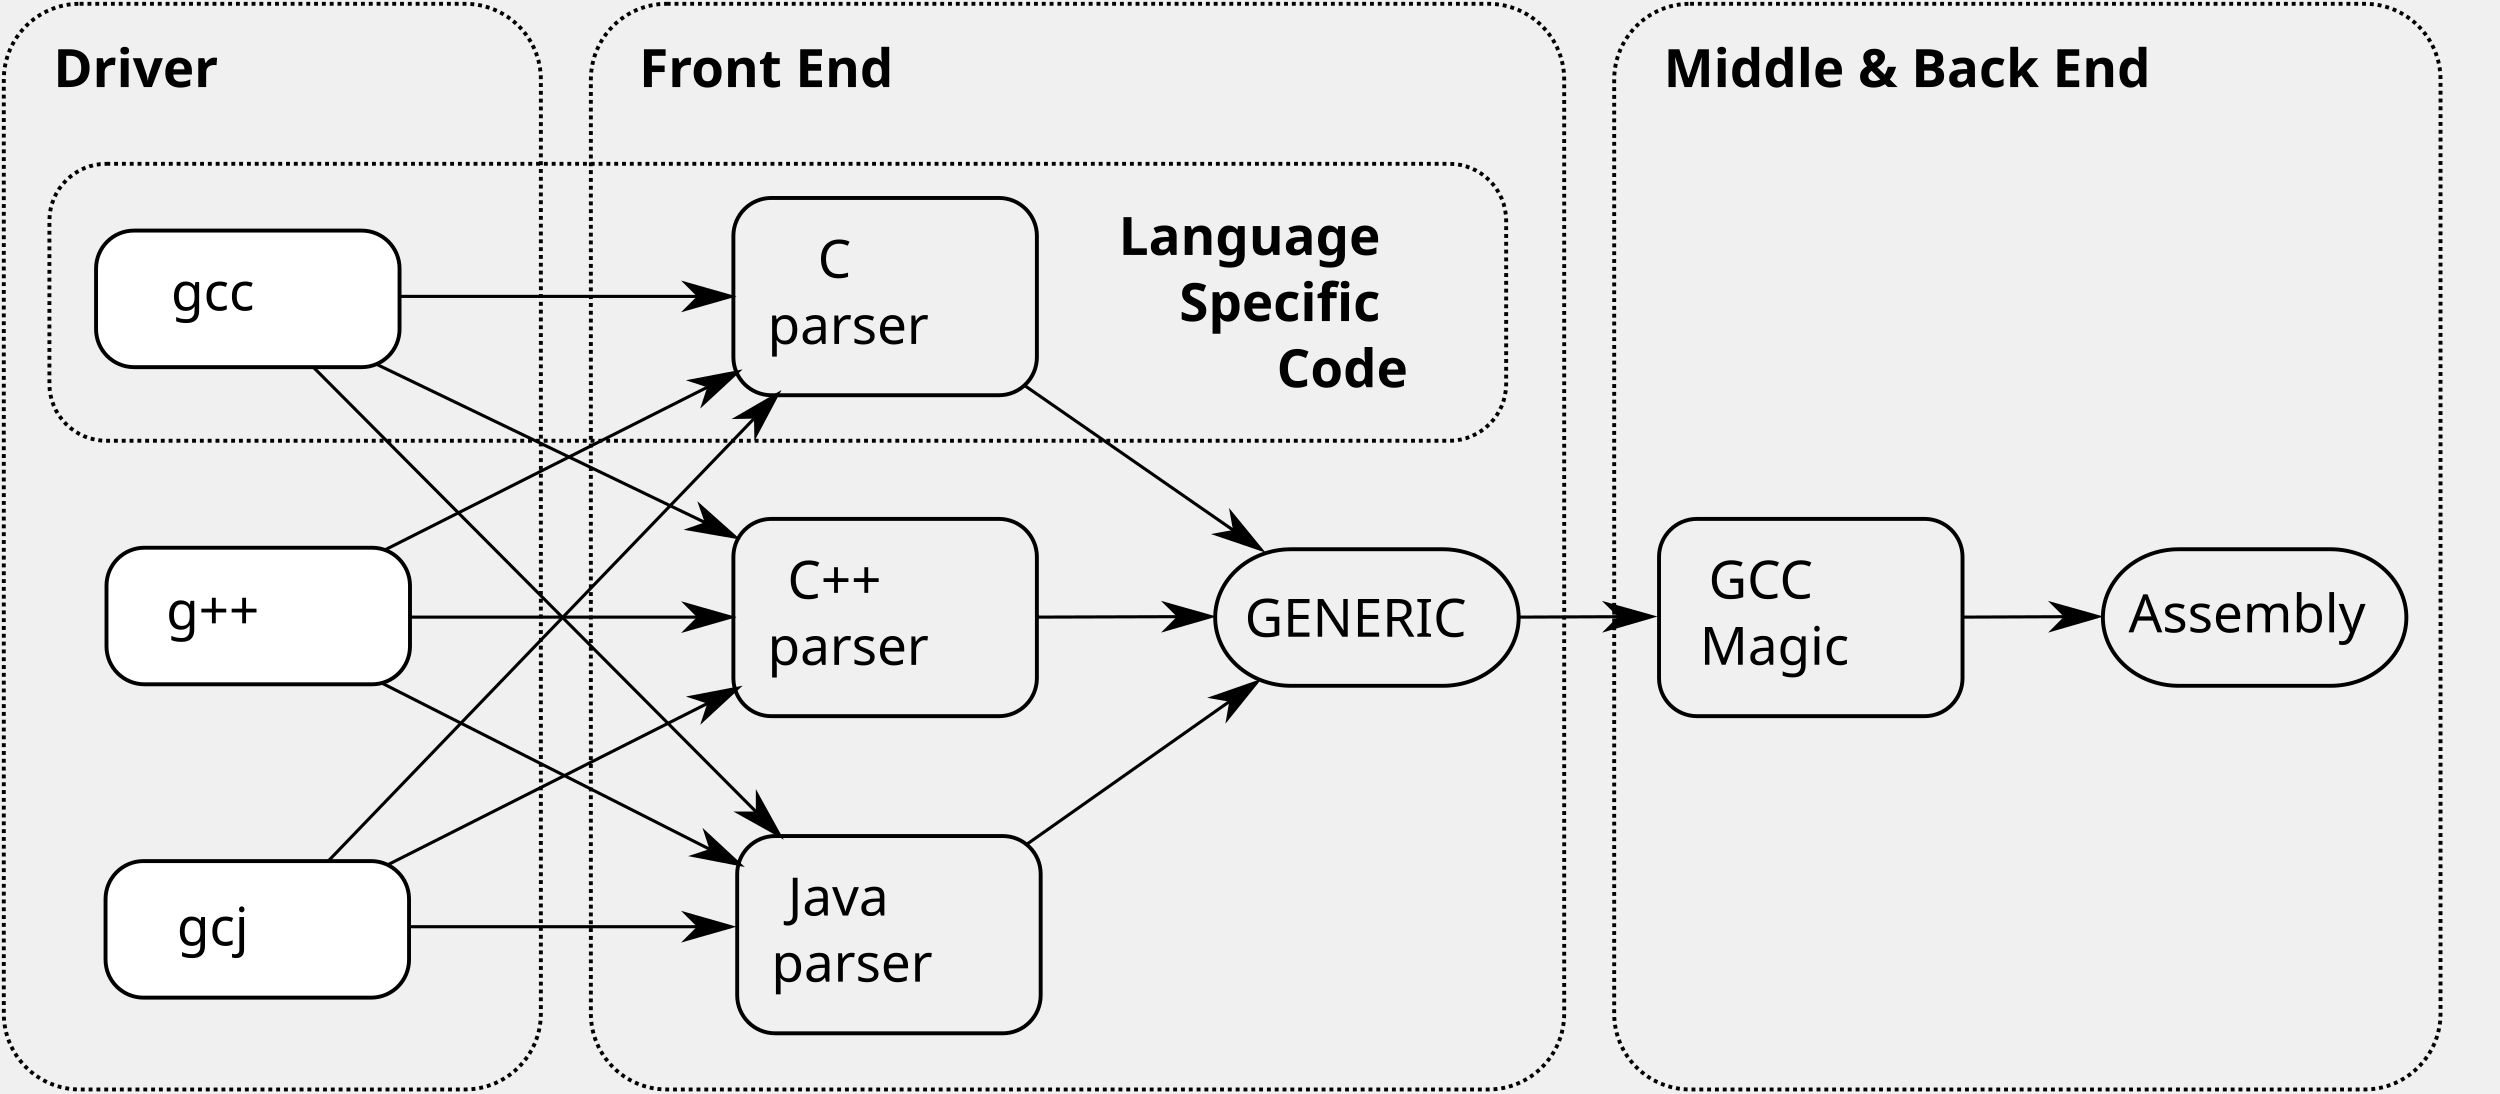
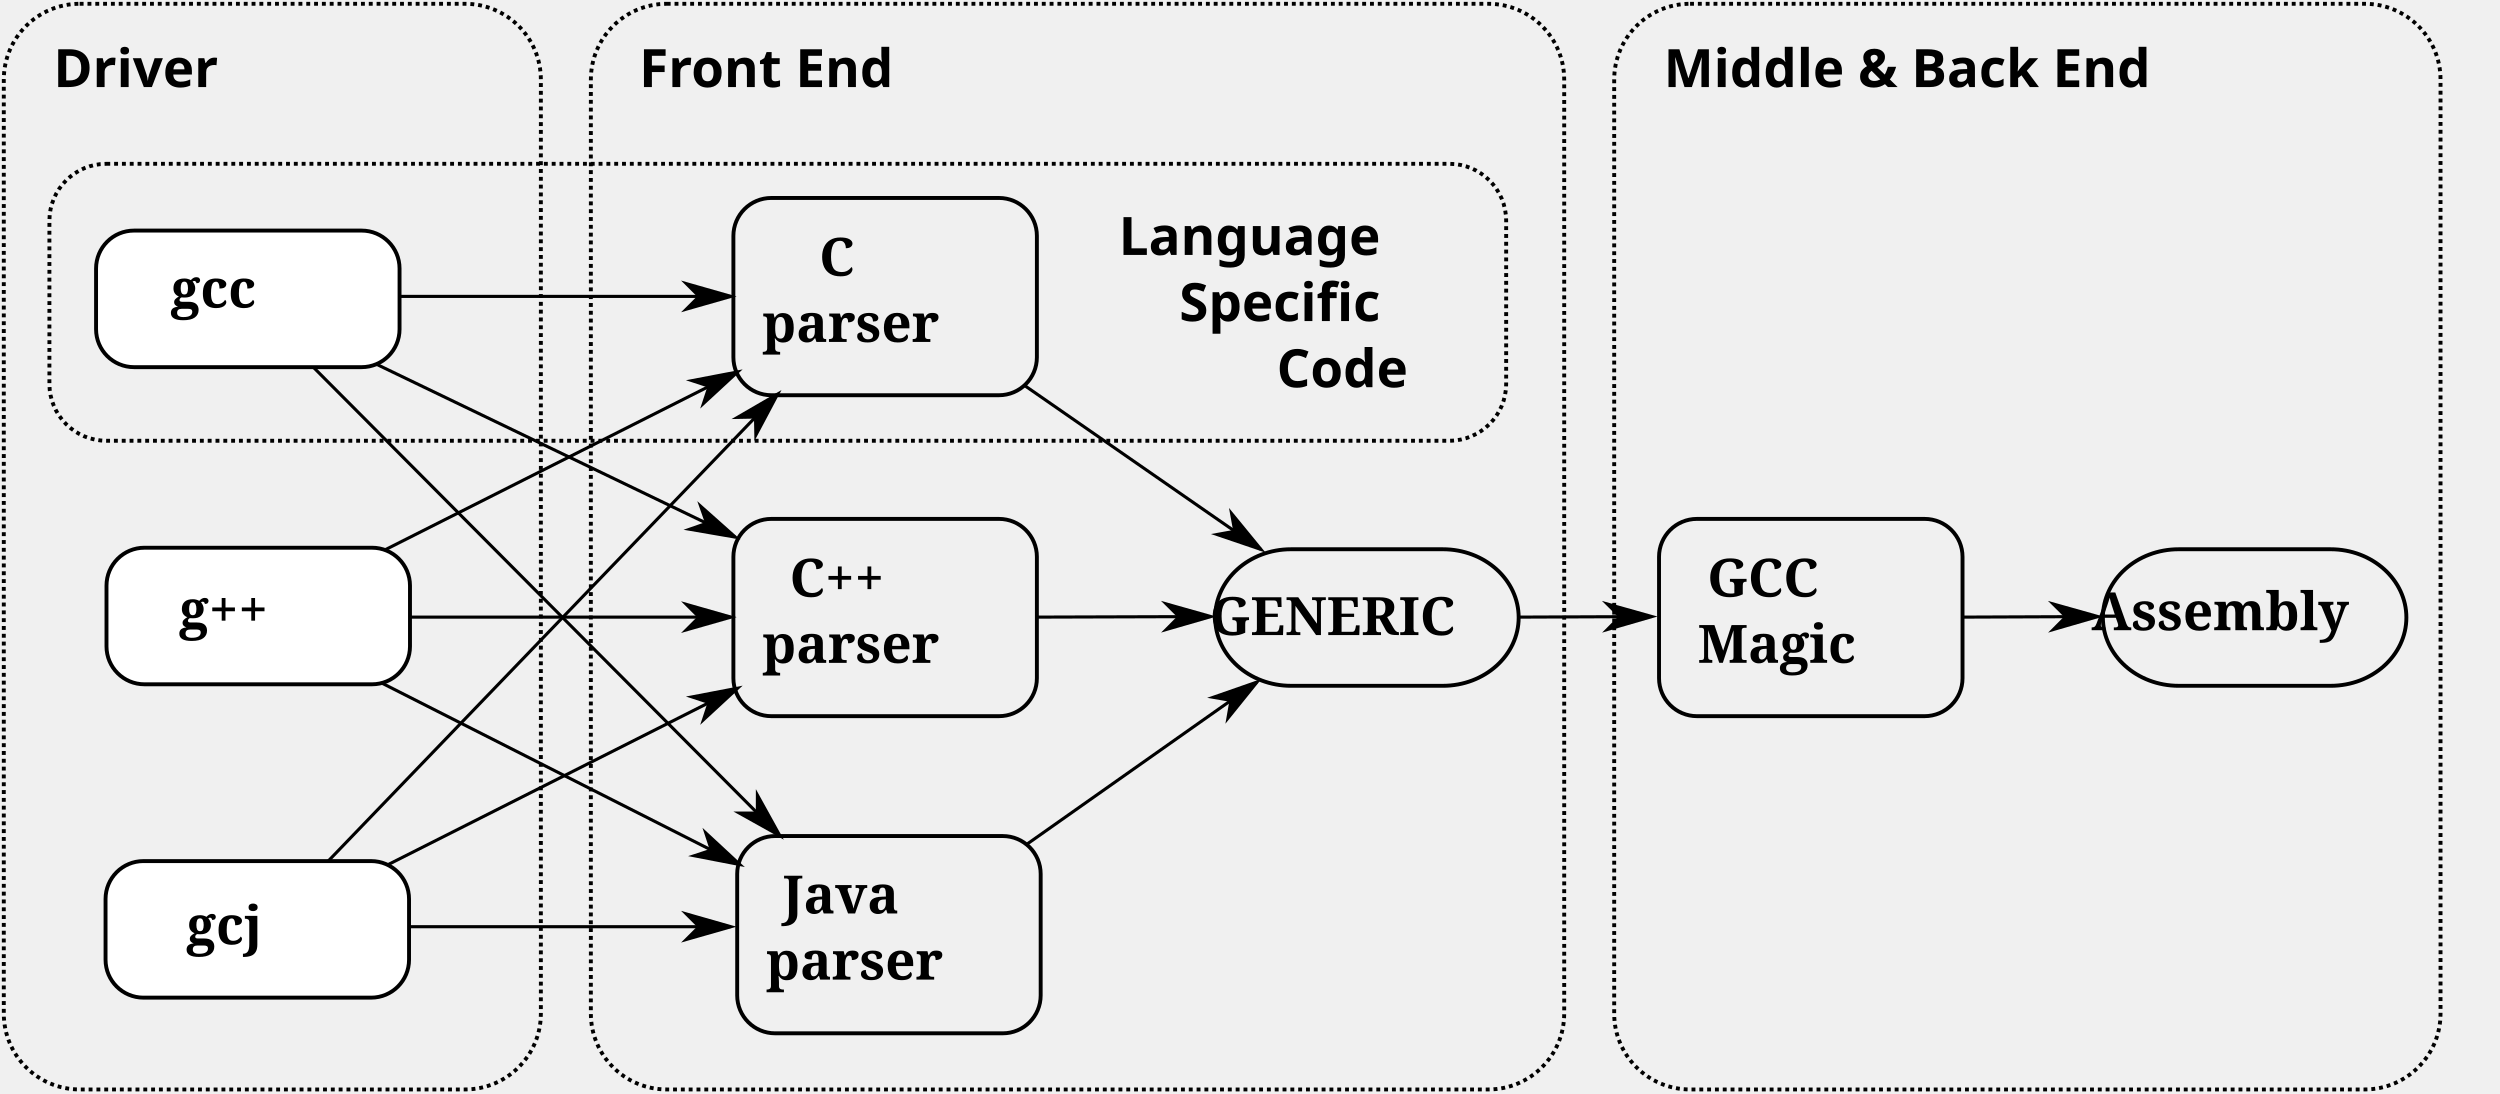
<svg xmlns="http://www.w3.org/2000/svg" width="566.929" height="248.031" id="svg2" version="1.0">
  <defs id="defs3382">
    <marker orient="auto" refY="0.0" refX="0.0" id="Arrow1Lstart" style="overflow:visible">
      <path id="path4619" d="M 0.0,0.0 L 5.0,-5.0 L -12.5,0.0 L 5.0,5.0 L 0.0,0.0 z " style="fill-rule:evenodd;stroke:#000000;stroke-width:1.0pt;marker-start:none" transform="scale(0.8) translate(12.5,0)" />
    </marker>
    <marker orient="auto" refY="0.0" refX="0.0" id="Arrow1Lend" style="overflow:visible;">
      <path id="path4616" d="M 0.0,0.0 L 5.0,-5.0 L -12.5,0.0 L 5.0,5.0 L 0.0,0.0 z " style="fill-rule:evenodd;stroke:#000000;stroke-width:1.0pt;marker-start:none;" transform="scale(0.8) rotate(180) translate(12.5,0)" />
    </marker>
  </defs>
  <g id="layer1" transform="translate(345.0452,-57.08285)">
    <rect style="fill:none;fill-opacity:0;stroke:black;stroke-width:0.886;stroke-miterlimit:4;stroke-dasharray:0.886,0.886;stroke-dashoffset:0" x="-333.841" y="94.231" width="330.35" height="62.801" rx="12.904" ry="12.904" id="rect3077" />
    <rect style="fill:none;fill-opacity:0;stroke:black;stroke-width:0.886;stroke-miterlimit:4;stroke-dasharray:0.886,0.886;stroke-dashoffset:0" x="-211.056" y="57.943" width="220.727" height="246.198" rx="17.206" ry="17.206" id="rect3079" />
    <rect style="fill:none;fill-opacity:0;stroke:black;stroke-width:0.886;stroke-miterlimit:4;stroke-dasharray:0.886,0.886;stroke-dashoffset:0" x="-344.185" y="57.943" width="121.792" height="246.198" rx="17.206" ry="17.206" id="rect3081" />
    <rect style="fill:none;fill-opacity:0;stroke:black;stroke-width:0.886;stroke-dasharray:0.886,0.886;stroke-miterlimit:4;stroke-dashoffset:0" x="21.007" y="57.943" width="187.391" height="246.198" rx="17.206" ry="17.206" id="rect3083" />
    <rect style="fill:none;fill-opacity:0;stroke:black;stroke-width:0.886;stroke-miterlimit:4;stroke-dasharray:none" x="-178.733" y="101.974" width="68.823" height="44.735" rx="8.603" ry="8.603" id="rect3211" />
    <rect style="fill:none;fill-opacity:0;stroke:black;stroke-width:0.886;stroke-miterlimit:4;stroke-dasharray:none" x="-178.733" y="174.754" width="68.823" height="44.735" rx="8.603" ry="8.603" id="rect3219" />
    <rect style="fill:none;fill-opacity:0;stroke:black;stroke-width:0.886;stroke-miterlimit:4;stroke-dasharray:none" x="-177.873" y="246.674" width="68.823" height="44.735" rx="8.603" ry="8.603" id="rect3227" />
    <rect style="fill:white" x="-323.261" y="109.372" width="68.823" height="30.97" rx="8.603" ry="8.603" id="rect3233" />
    <rect style="fill:white" x="-320.895" y="181.292" width="68.823" height="30.97" rx="8.603" ry="8.603" id="rect3239" />
    <rect style="fill:white" x="-321.11" y="252.352" width="68.823" height="30.97" rx="8.603" ry="8.603" id="rect3245" />
    <rect style="fill:none;fill-opacity:0;stroke:black;stroke-width:0.886;stroke-miterlimit:4;stroke-dasharray:none" x="31.177" y="174.754" width="68.823" height="44.735" rx="8.603" ry="8.603" id="rect3327" />
    <rect style="fill:none;fill-opacity:0;stroke:black;stroke-width:0.886;stroke-miterlimit:4;stroke-dasharray:none" x="131.83" y="181.636" width="68.823" height="30.97" rx="17.206" ry="17.206" id="rect3335" />
    <rect style="fill:none;fill-opacity:0;stroke:black;stroke-width:0.886;stroke-miterlimit:4;stroke-dasharray:none" x="-69.477" y="181.636" width="68.823" height="30.97" rx="17.206" ry="17.206" id="rect3357" />
    <path style="fill:none;fill-opacity:0.75;fill-rule:evenodd;stroke:black;stroke-width:0.709;stroke-linecap:butt;stroke-linejoin:miter;marker-end:url(#Arrow1Lend);stroke-miterlimit:4;stroke-dasharray:none;stroke-opacity:1" d="M -254.637,124.297 L -179.38,124.297" id="path4626" />
    <path id="path4630" d="M -254.637,197.028 L -179.38,197.028" style="fill:none;fill-opacity:0.75;fill-rule:evenodd;stroke:black;stroke-width:0.709;stroke-linecap:butt;stroke-linejoin:miter;marker-end:url(#Arrow1Lend);stroke-miterlimit:4;stroke-dasharray:none;stroke-opacity:1" />
    <path style="fill:none;fill-opacity:0.75;fill-rule:evenodd;stroke:black;stroke-width:0.709;stroke-linecap:butt;stroke-linejoin:miter;marker-end:url(#Arrow1Lend);stroke-miterlimit:4;stroke-dasharray:none;stroke-opacity:1" d="M -254.637,267.234 L -179.38,267.234" id="path4632" />
    <path id="path4634" d="M -288.477,125.812 L -178.37,178.845" style="fill:none;fill-opacity:0.75;fill-rule:evenodd;stroke:black;stroke-width:0.709;stroke-linecap:butt;stroke-linejoin:miter;marker-end:url(#Arrow1Lend);stroke-miterlimit:4;stroke-dasharray:none;stroke-opacity:1" />
    <path style="fill:none;fill-opacity:0.75;fill-rule:evenodd;stroke:black;stroke-width:0.709;stroke-linecap:butt;stroke-linejoin:miter;marker-end:url(#Arrow1Lend);stroke-miterlimit:4;stroke-dasharray:none;stroke-opacity:1" d="M -288.477,125.812 L -168.268,246.525" id="path4636" />
    <path style="fill:none;fill-opacity:0.75;fill-rule:evenodd;stroke:black;stroke-width:0.709;stroke-linecap:butt;stroke-linejoin:miter;marker-end:url(#Arrow1Lend);stroke-miterlimit:4;stroke-dasharray:none;stroke-opacity:1" d="M -287.972,197.028 L -177.865,141.47" id="path4638" />
    <path id="path4640" d="M -287.972,197.028 L -177.36,253.091" style="fill:none;fill-opacity:0.75;fill-rule:evenodd;stroke:black;stroke-width:0.709;stroke-linecap:butt;stroke-linejoin:miter;marker-end:url(#Arrow1Lend);stroke-miterlimit:4;stroke-dasharray:none;stroke-opacity:1" />
    <path id="path4642" d="M -284.941,267.234 L -177.865,213.19" style="fill:none;fill-opacity:0.75;fill-rule:evenodd;stroke:black;stroke-width:0.709;stroke-linecap:butt;stroke-linejoin:miter;marker-end:url(#Arrow1Lend);stroke-miterlimit:4;stroke-dasharray:none;stroke-opacity:1" />
    <path style="fill:none;fill-opacity:0.75;fill-rule:evenodd;stroke:black;stroke-width:0.709;stroke-linecap:butt;stroke-linejoin:miter;marker-end:url(#Arrow1Lend);stroke-miterlimit:4;stroke-dasharray:none;stroke-opacity:1" d="M -284.941,267.234 L -168.774,146.52" id="path4644" />
    <rect style="fill:white;fill-opacity:1;stroke:black;stroke-width:0.886;stroke-miterlimit:4;stroke-dasharray:none" x="-323.261" y="109.372" width="68.823" height="30.97" rx="8.603" ry="8.603" id="rect3235" />
    <rect style="fill:white;fill-opacity:1;stroke:black;stroke-width:0.886;stroke-miterlimit:4;stroke-dasharray:none" x="-320.895" y="181.292" width="68.823" height="30.97" rx="8.603" ry="8.603" id="rect3241" />
    <rect style="fill:white;fill-opacity:1;stroke:black;stroke-width:0.886;stroke-miterlimit:4;stroke-dasharray:none" x="-321.11" y="252.352" width="68.823" height="30.97" rx="8.603" ry="8.603" id="rect3247" />
    <path id="path4646" d="M -110.185,197.028 L -70.536,196.902" style="fill:none;fill-opacity:0.75;fill-rule:evenodd;stroke:black;stroke-width:0.709;stroke-linecap:butt;stroke-linejoin:miter;marker-end:url(#Arrow1Lend);stroke-miterlimit:4;stroke-dasharray:none;stroke-opacity:1" />
    <path style="fill:none;fill-opacity:0.75;fill-rule:evenodd;stroke:black;stroke-width:0.709;stroke-linecap:butt;stroke-linejoin:miter;marker-end:url(#Arrow1Lend);stroke-miterlimit:4;stroke-dasharray:none;stroke-opacity:1" d="M -112.71,144.5 L -59.172,181.623" id="path4648" />
    <path id="path4650" d="M -112.205,248.546 L -60.056,211.802" style="fill:none;fill-opacity:0.75;fill-rule:evenodd;stroke:black;stroke-width:0.709;stroke-linecap:butt;stroke-linejoin:miter;marker-end:url(#Arrow1Lend);stroke-miterlimit:4;stroke-dasharray:none;stroke-opacity:1" />
    <path style="fill:none;fill-opacity:0.75;fill-rule:evenodd;stroke:black;stroke-width:0.709;stroke-linecap:butt;stroke-linejoin:miter;marker-end:url(#Arrow1Lend);stroke-miterlimit:4;stroke-dasharray:none;stroke-opacity:1" d="M -0.583,197.028 L 29.469,196.902" id="path4652" />
    <path id="path4654" d="M 99.927,197.028 L 130.61,196.902" style="fill:none;fill-opacity:0.75;fill-rule:evenodd;stroke:black;stroke-width:0.709;stroke-linecap:butt;stroke-linejoin:miter;marker-end:url(#Arrow1Lend);stroke-miterlimit:4;stroke-dasharray:none;stroke-opacity:1" />
-     <text xml:space="preserve" style="font-size:12px;font-style:normal;font-weight:normal;text-align:center;text-anchor:middle;fill:black;fill-opacity:1;stroke:none;stroke-width:1pt;stroke-linecap:butt;stroke-linejoin:miter;stroke-opacity:1;font-family:Sans" x="-288.999" y="127.466" id="text4656">
-       <tspan id="tspan4658" x="-288.999" y="127.466">gcc</tspan>
+     <text xml:space="preserve" style="font-size:12px;font-style:normal;font-weight:normal;text-align:center;text-anchor:middle;fill:black;fill-opacity:1;stroke:none;stroke-width:1pt;stroke-linecap:butt;stroke-linejoin:miter;stroke-opacity:1;font-family:Sans" x="-288.835" y="126.83" id="text4656">
+       <tspan id="tspan4658" x="-288.835" y="126.83" style="font-family:Serif;font-weight:bold">gcc</tspan>
    </text>
-     <text id="text4660" y="199.764" x="-288.999" style="font-size:12px;font-style:normal;font-weight:normal;text-align:center;text-anchor:middle;fill:black;fill-opacity:1;stroke:none;stroke-width:1pt;stroke-linecap:butt;stroke-linejoin:miter;stroke-opacity:1;font-family:Sans" xml:space="preserve">
-       <tspan y="199.764" x="-288.999" id="tspan4662">g++</tspan>
+     <text id="text4660" y="199.559" x="-286.542" style="font-size:12px;font-style:normal;font-weight:normal;text-align:center;text-anchor:middle;fill:black;fill-opacity:1;stroke:none;stroke-width:1pt;stroke-linecap:butt;stroke-linejoin:miter;stroke-opacity:1;font-family:Sans" xml:space="preserve">
+       <tspan y="199.559" x="-286.542" id="tspan4662" style="font-family:Serif;font-weight:bold">g++</tspan>
    </text>
-     <text xml:space="preserve" style="font-size:12px;font-style:normal;font-weight:normal;text-align:center;text-anchor:middle;fill:black;fill-opacity:1;stroke:none;stroke-width:1pt;stroke-linecap:butt;stroke-linejoin:miter;stroke-opacity:1;font-family:Sans" x="-288.999" y="271.474" id="text4665">
-       <tspan id="tspan4667" x="-288.999" y="271.474">gcj</tspan>
+     <text xml:space="preserve" style="font-size:12px;font-style:normal;font-weight:normal;text-align:center;text-anchor:middle;fill:black;fill-opacity:1;stroke:none;stroke-width:1pt;stroke-linecap:butt;stroke-linejoin:miter;stroke-opacity:1;font-family:Sans" x="-286.371" y="271.216" id="text4665">
+       <tspan id="tspan4667" x="-286.371" y="271.216" style="font-family:Serif;font-weight:bold">gcj</tspan>
    </text>
-     <text id="text4669" y="120.075" x="-144.893" style="font-size:12px;font-style:normal;font-weight:normal;text-align:center;text-anchor:middle;fill:black;fill-opacity:1;stroke:none;stroke-width:1pt;stroke-linecap:butt;stroke-linejoin:miter;stroke-opacity:1;font-family:Sans" xml:space="preserve">
-       <tspan y="120.075" x="-144.893" id="tspan4671">C</tspan>
-       <tspan y="135.075" x="-144.893" id="tspan4998">parser</tspan>
+     <text id="text4669" y="119.621" x="-144.333" style="font-size:12px;font-style:normal;font-weight:normal;text-align:center;text-anchor:middle;fill:black;fill-opacity:1;stroke:none;stroke-width:1pt;stroke-linecap:butt;stroke-linejoin:miter;stroke-opacity:1;font-family:Sans" xml:space="preserve">
+       <tspan y="119.621" x="-144.333" id="tspan4671" style="font-family:Serif;font-weight:bold">C</tspan>
+       <tspan y="134.621" x="-144.333" id="tspan4998" style="font-family:Serif;font-weight:bold">parser</tspan>
    </text>
-     <text xml:space="preserve" style="font-size:12px;font-style:normal;font-weight:normal;text-align:center;text-anchor:middle;fill:black;fill-opacity:1;stroke:none;stroke-width:1pt;stroke-linecap:butt;stroke-linejoin:miter;stroke-opacity:1;font-family:Sans" x="-144.893" y="192.856" id="text4673">
-       <tspan id="tspan4675" x="-144.893" y="192.856">C++</tspan>
-       <tspan x="-144.893" y="207.856" id="tspan5000">parser</tspan>
+     <text xml:space="preserve" style="font-size:12px;font-style:normal;font-weight:normal;text-align:center;text-anchor:middle;fill:black;fill-opacity:1;stroke:none;stroke-width:1pt;stroke-linecap:butt;stroke-linejoin:miter;stroke-opacity:1;font-family:Sans" x="-144.333" y="192.402" id="text4673">
+       <tspan id="tspan4675" x="-144.333" y="192.402" style="font-family:Serif;font-weight:bold">C++</tspan>
+       <tspan x="-144.333" y="207.402" id="tspan5000" style="font-family:Serif;font-weight:bold">parser</tspan>
    </text>
-     <text id="text4677" y="264.696" x="-144.032" style="font-size:12px;font-style:normal;font-weight:normal;text-align:center;text-anchor:middle;fill:black;fill-opacity:1;stroke:none;stroke-width:1pt;stroke-linecap:butt;stroke-linejoin:miter;stroke-opacity:1;font-family:Sans" xml:space="preserve">
-       <tspan y="264.696" x="-144.032" id="tspan4679">Java</tspan>
-       <tspan y="279.696" x="-144.032" id="tspan5002">parser</tspan>
+     <text id="text4677" y="264.231" x="-143.473" style="font-size:12px;font-style:normal;font-weight:normal;text-align:center;text-anchor:middle;fill:black;fill-opacity:1;stroke:none;stroke-width:1pt;stroke-linecap:butt;stroke-linejoin:miter;stroke-opacity:1;font-family:Sans" xml:space="preserve">
+       <tspan y="264.231" x="-143.473" id="tspan4679" style="font-family:Serif;font-weight:bold">Java</tspan>
+       <tspan y="279.231" x="-143.473" id="tspan5002" style="font-family:Serif;font-weight:bold">parser</tspan>
    </text>
-     <text xml:space="preserve" style="font-size:12px;font-style:normal;font-weight:normal;fill:black;fill-opacity:1;stroke:none;stroke-width:1pt;stroke-linecap:butt;stroke-linejoin:miter;stroke-opacity:1;font-family:Sans" x="-62.783" y="201.478" id="text5005">
-       <tspan id="tspan5007" x="-62.783" y="201.478">GENERIC</tspan>
+     <text xml:space="preserve" style="font-size:12px;font-style:normal;font-weight:normal;fill:black;fill-opacity:1;stroke:none;stroke-width:1pt;stroke-linecap:butt;stroke-linejoin:miter;stroke-opacity:1;font-family:Sans" x="-35.062" y="201.094" id="text5005">
+       <tspan id="tspan5007" x="-35.062" y="201.094" style="text-align:center;text-anchor:middle;font-family:Serif;font-weight:bold">GENERIC</tspan>
    </text>
-     <text xml:space="preserve" style="font-size:12px;font-style:normal;font-weight:normal;text-align:center;text-anchor:middle;fill:black;fill-opacity:1;stroke:none;stroke-width:1pt;stroke-linecap:butt;stroke-linejoin:miter;stroke-opacity:1;font-family:Sans" x="65.169" y="192.823" id="text5010">
-       <tspan id="tspan5012" x="65.169" y="192.823">GCC</tspan>
-       <tspan x="65.169" y="207.823" id="tspan5014">Magic</tspan>
+     <text xml:space="preserve" style="font-size:12px;font-style:normal;font-weight:normal;text-align:center;text-anchor:middle;fill:black;fill-opacity:1;stroke:none;stroke-width:1pt;stroke-linecap:butt;stroke-linejoin:miter;stroke-opacity:1;font-family:Sans" x="65.682" y="192.39" id="text5010">
+       <tspan id="tspan5012" x="65.682" y="192.39" style="font-family:Serif;font-weight:bold">GCC</tspan>
+       <tspan x="65.682" y="207.39" id="tspan5014" style="font-family:Serif;font-weight:bold">Magic</tspan>
    </text>
-     <text xml:space="preserve" style="font-size:12px;font-style:normal;font-weight:normal;fill:black;fill-opacity:1;stroke:none;stroke-width:1pt;stroke-linecap:butt;stroke-linejoin:miter;stroke-opacity:1;font-family:Sans" x="137.645" y="200.473" id="text5016">
-       <tspan id="tspan5018" x="137.645" y="200.473">Assembly</tspan>
+     <text xml:space="preserve" style="font-size:12px;font-style:normal;font-weight:normal;fill:black;fill-opacity:1;stroke:none;stroke-width:1pt;stroke-linecap:butt;stroke-linejoin:miter;stroke-opacity:1;font-family:Sans" x="166.23" y="199.992" id="text5016">
+       <tspan id="tspan5018" x="166.23" y="199.992" style="text-align:center;text-anchor:middle;font-family:Serif;font-weight:bold">Assembly</tspan>
    </text>
    <text xml:space="preserve" style="font-size:12px;font-style:normal;font-weight:bold;fill:black;fill-opacity:1;stroke:none;stroke-width:1pt;stroke-linecap:butt;stroke-linejoin:miter;stroke-opacity:1;font-family:Sans" x="-332.923" y="76.82" id="text5020">
      <tspan id="tspan5022" x="-332.923" y="76.82">Driver</tspan>
    </text>
    <text id="text5024" y="76.82" x="-200.088" style="font-size:12px;font-style:normal;font-weight:bold;fill:black;fill-opacity:1;stroke:none;stroke-width:1pt;stroke-linecap:butt;stroke-linejoin:miter;stroke-opacity:1;font-family:Sans" xml:space="preserve">
      <tspan y="76.82" x="-200.088" id="tspan5026">Front End</tspan>
    </text>
    <text xml:space="preserve" style="font-size:12px;font-style:normal;font-weight:bold;fill:black;fill-opacity:1;stroke:none;stroke-width:1pt;stroke-linecap:butt;stroke-linejoin:miter;stroke-opacity:1;font-family:Sans" x="32.247" y="76.82" id="text5028">
      <tspan id="tspan5030" x="32.247" y="76.82">Middle &amp; Back End</tspan>
    </text>
    <text xml:space="preserve" style="font-size:12px;font-style:normal;font-weight:bold;text-align:end;text-anchor:end;fill:black;fill-opacity:1;stroke:none;stroke-width:1pt;stroke-linecap:butt;stroke-linejoin:miter;stroke-opacity:1;font-family:Sans" x="-10.18" y="114.891" id="text5032">
      <tspan id="tspan5034" x="-10.18" y="114.891">Language</tspan>
      <tspan x="-10.18" y="129.891" id="tspan5036">Specific</tspan>
      <tspan x="-10.18" y="144.891" id="tspan5038">Code</tspan>
    </text>
  </g>
</svg>
